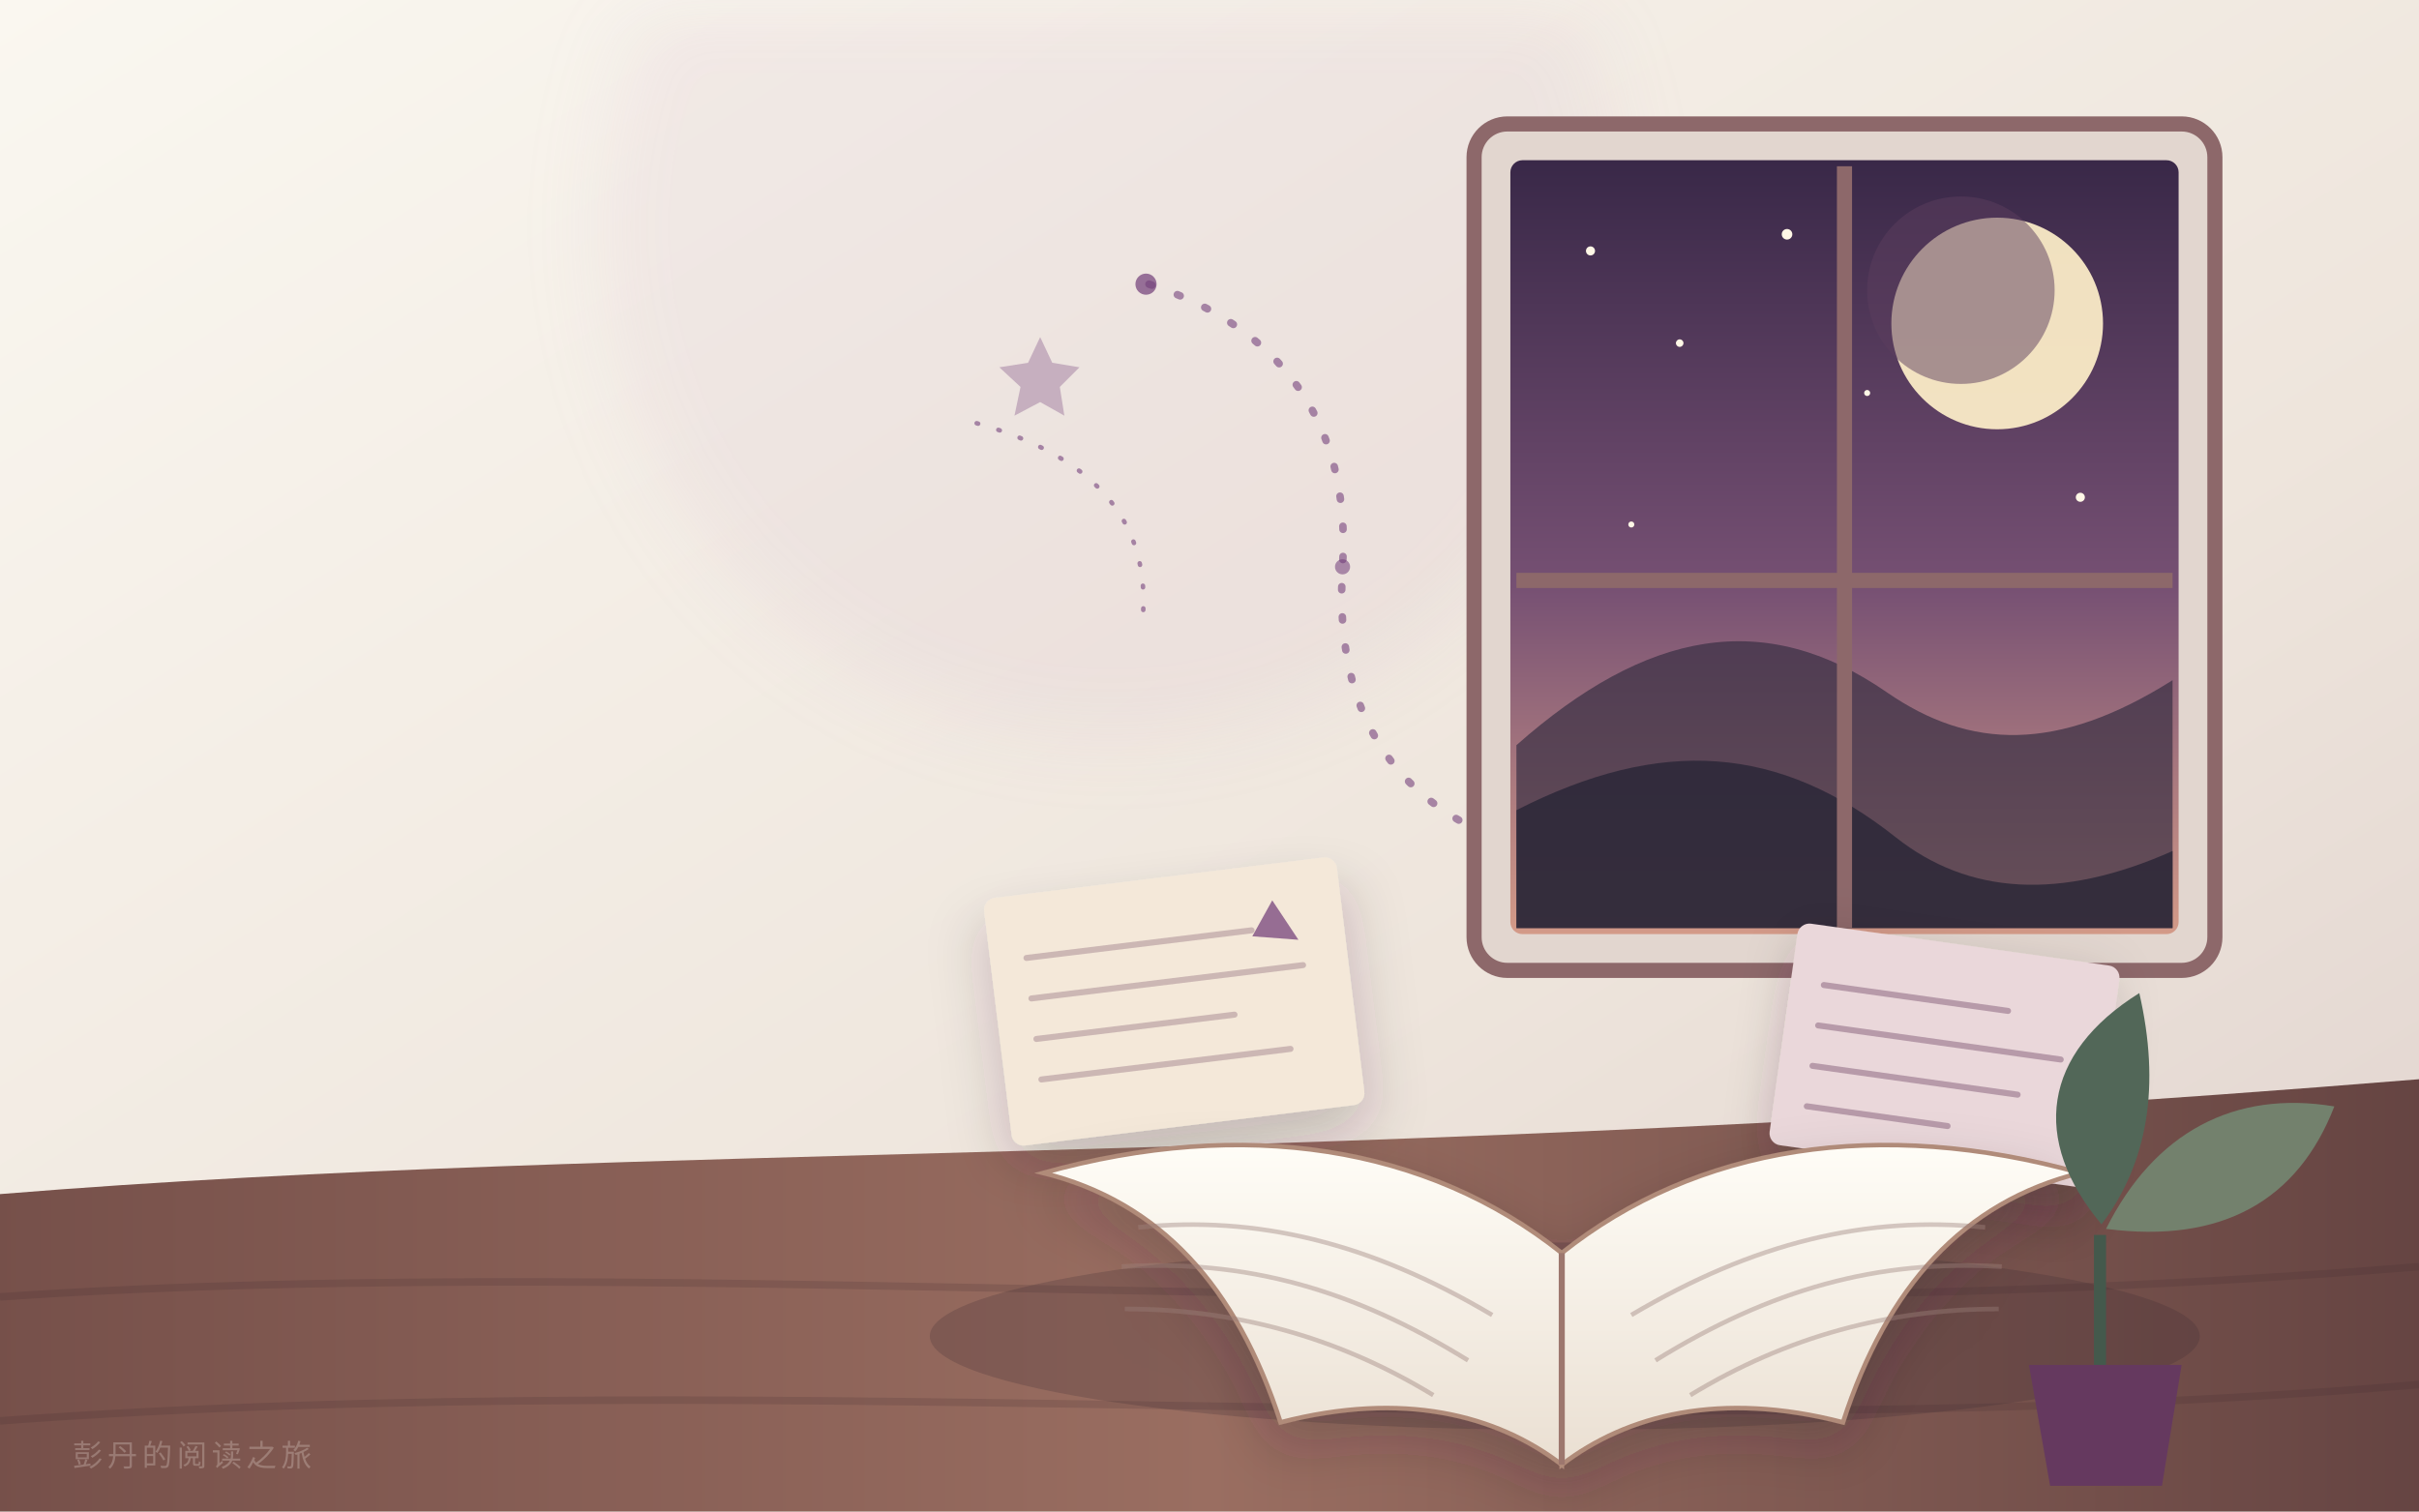
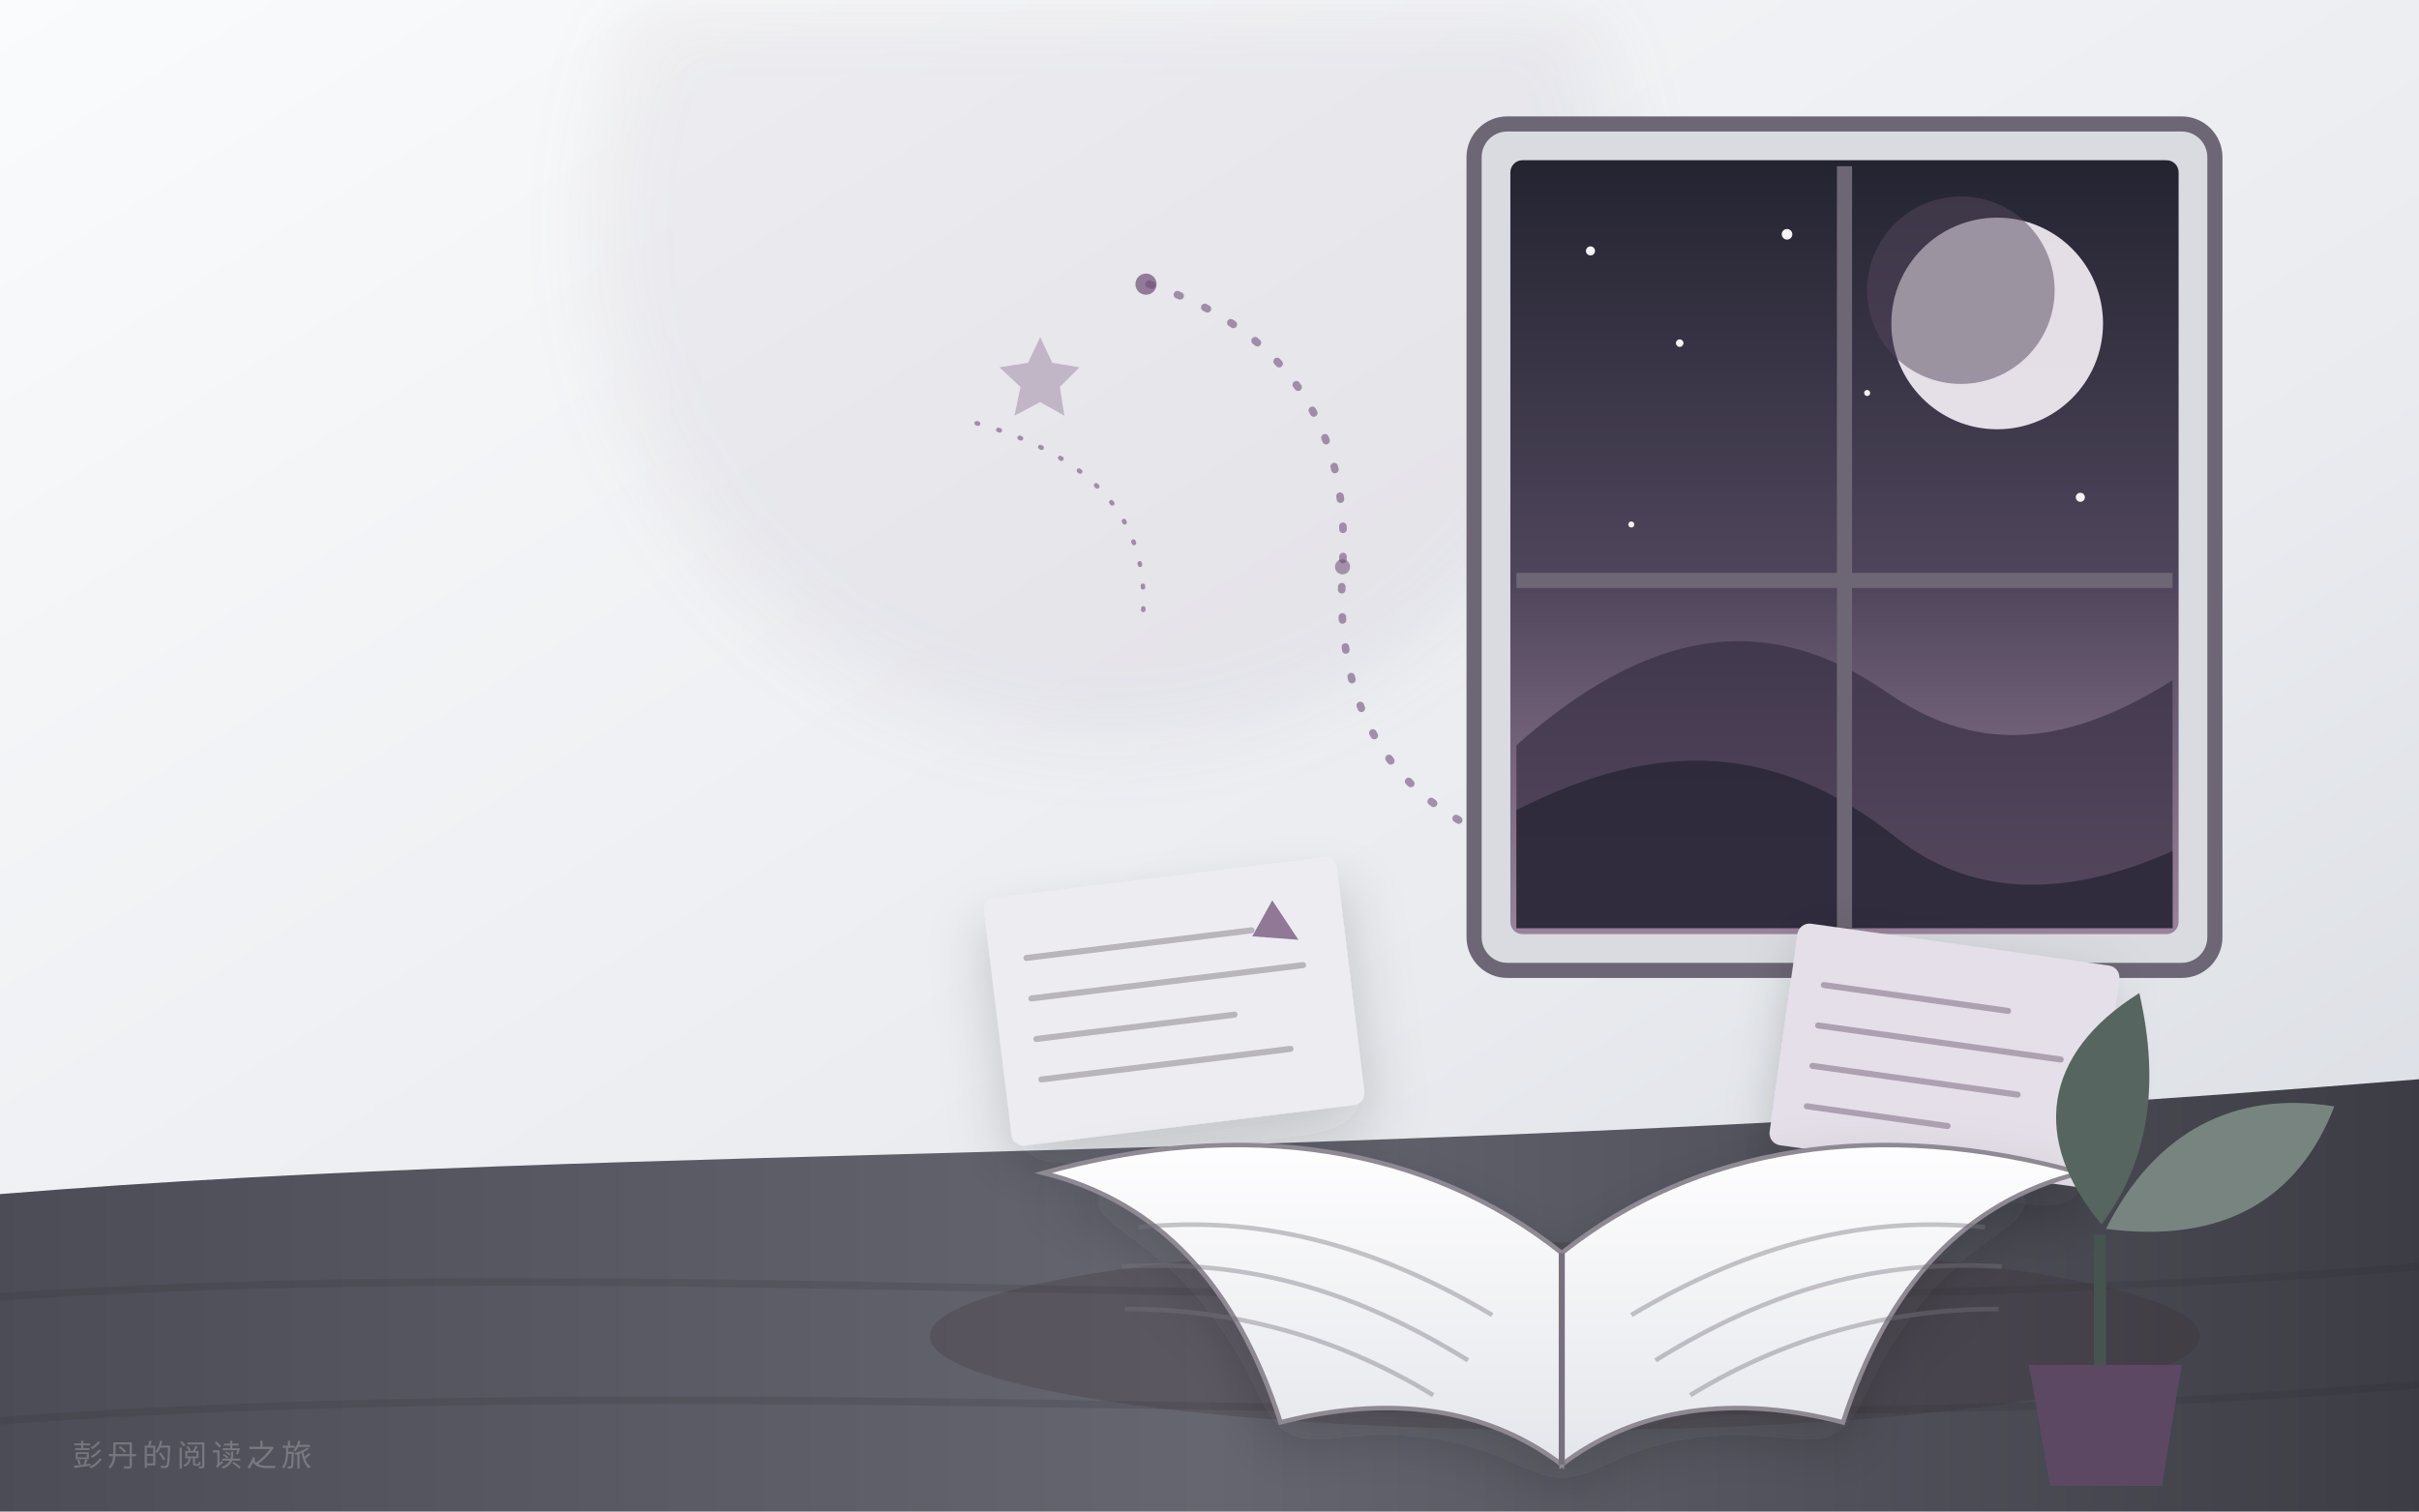
<svg xmlns="http://www.w3.org/2000/svg" viewBox="0 0 1600 1000" role="img" aria-labelledby="title desc">
  <defs>
    <linearGradient id="paper" x1="0" y1="0" x2="1" y2="1">
-       <stop stop-color="#faf7f0" />
-       <stop offset=".62" stop-color="#eee5dc" />
-       <stop offset="1" stop-color="#dfd1cd" />
+       <stop stop-color="#fafbfc" />
+       <stop offset=".62" stop-color="#e9ebef" />
+       <stop offset="1" stop-color="#d7dae1" />
    </linearGradient>
    <linearGradient id="dusk" x1="0" y1="0" x2="0" y2="1">
-       <stop stop-color="#392848" />
-       <stop offset=".55" stop-color="#765073" />
-       <stop offset="1" stop-color="#d39a88" />
+       <stop stop-color="#242431" />
+       <stop offset=".55" stop-color="#50465c" />
+       <stop offset="1" stop-color="#9a839b" />
    </linearGradient>
    <linearGradient id="desk" x1="0" y1="0" x2="1" y2="0">
-       <stop stop-color="#76504a" />
-       <stop offset=".5" stop-color="#9a6e61" />
-       <stop offset="1" stop-color="#654442" />
+       <stop stop-color="#4b4c55" />
+       <stop offset=".5" stop-color="#656670" />
+       <stop offset="1" stop-color="#3b3c44" />
    </linearGradient>
    <linearGradient id="page" x1="0" y1="0" x2="0" y2="1">
-       <stop stop-color="#fffdf7" />
-       <stop offset="1" stop-color="#eadfd2" />
+       <stop stop-color="#fefeff" />
+       <stop offset="1" stop-color="#e5e6eb" />
    </linearGradient>
    <filter id="blur">
      <feGaussianBlur stdDeviation="24" />
    </filter>
    <filter id="shadow" x="-30%" y="-30%" width="160%" height="170%">
-       <feDropShadow dx="0" dy="16" stdDeviation="18" flood-color="#39243f" flood-opacity=".22" />
+       <feDropShadow dx="0" dy="16" stdDeviation="18" flood-color="#20212a" flood-opacity=".18" />
    </filter>
  </defs>
  <rect width="1600" height="1000" fill="url(#paper)" />
-   <circle cx="735" cy="150" r="340" fill="#c5a0bd" opacity=".12" filter="url(#blur)" />
+   <circle cx="735" cy="150" r="340" fill="#8c7892" opacity=".09" filter="url(#blur)" />
  <path d="M0 790c430-35 876-17 1600-76v286H0Z" fill="url(#desk)" />
-   <path d="M0 858c470-32 1010 28 1600-20M0 940c520-38 1080 20 1600-24" fill="none" stroke="#3d292c" stroke-width="5" opacity=".18" />
+   <path d="M0 858c470-32 1010 28 1600-20M0 940c520-38 1080 20 1600-24" fill="none" stroke="#25262d" stroke-width="5" opacity=".16" />
  <g transform="translate(975 82)">
-     <rect width="490" height="560" rx="22" fill="#e2d6cf" stroke="#8d686a" stroke-width="10" />
+     <rect width="490" height="560" rx="22" fill="#d9dbe1" stroke="#6d6674" stroke-width="10" />
    <rect x="24" y="24" width="442" height="512" rx="8" fill="url(#dusk)" />
-     <circle cx="346" cy="132" r="70" fill="#fff0ca" opacity=".92" />
-     <circle cx="322" cy="110" r="62" fill="#5c3d5d" opacity=".5" />
-     <g fill="#fff7e6">
+     <circle cx="346" cy="132" r="70" fill="#f3eef5" opacity=".92" />
+     <circle cx="322" cy="110" r="62" fill="#54475c" opacity=".5" />
+     <g fill="#f5f3f7">
      <circle cx="77" cy="84" r="3" />
      <circle cx="136" cy="145" r="2.5" />
      <circle cx="207" cy="73" r="3.5" />
      <circle cx="260" cy="178" r="2" />
      <circle cx="401" cy="247" r="3" />
      <circle cx="104" cy="265" r="2" />
    </g>
    <path d="M28 411c86-76 164-91 245-35 55 38 113 40 189-8v164H28Z" fill="#362d42" opacity=".68" />
    <path d="M28 454c96-49 174-43 251 18 48 38 109 42 183 9v51H28Z" fill="#272435" opacity=".78" />
-     <path d="M245 28v504M28 302h434" fill="none" stroke="#8d686a" stroke-width="10" />
+     <path d="M245 28v504M28 302h434" fill="none" stroke="#6d6674" stroke-width="10" />
  </g>
-   <g fill="none" stroke="#713d78" stroke-linecap="round" opacity=".58">
+   <g fill="none" stroke="#6d4b75" stroke-linecap="round" opacity=".58">
    <path d="M760 188c86 28 134 91 128 187-5 82 23 139 83 171" stroke-width="5" stroke-dasharray="2 18" />
    <path d="M646 280c82 23 118 69 109 137" stroke-width="3" stroke-dasharray="1 14" />
  </g>
-   <g fill="#713d78">
+   <g fill="#6d4b75">
    <circle cx="758" cy="188" r="7" opacity=".7" />
    <circle cx="888" cy="375" r="5" opacity=".55" />
    <path d="m688 223 8 17 18 3-13 13 3 19-16-9-17 9 4-19-14-13 19-3Z" opacity=".32" />
  </g>
  <g transform="translate(650 595) rotate(-7)" filter="url(#shadow)">
-     <rect width="235" height="165" rx="8" fill="#f4e8d9" />
-     <path d="M24 42h150M24 69h181M24 96h132M24 123h166" stroke="#9c7c88" stroke-width="4" stroke-linecap="round" opacity=".45" />
-     <path d="m190 24 14 28-30-6Z" fill="#713d78" opacity=".72" />
+     <rect width="235" height="165" rx="8" fill="#ececf1" />
+     <path d="M24 42h150M24 69h181M24 96h132M24 123h166" stroke="#77717b" stroke-width="4" stroke-linecap="round" opacity=".45" />
+     <path d="m190 24 14 28-30-6Z" fill="#6d4b75" opacity=".72" />
  </g>
  <g transform="translate(1190 610) rotate(8)" filter="url(#shadow)">
-     <rect width="215" height="148" rx="8" fill="#ead7da" />
-     <path d="M22 39h123M22 66h162M22 93h137M22 120h94" stroke="#79536f" stroke-width="4" stroke-linecap="round" opacity=".46" />
+     <rect width="215" height="148" rx="8" fill="#e4dfe8" />
+     <path d="M22 39h123M22 66h162M22 93h137M22 120h94" stroke="#6b586f" stroke-width="4" stroke-linecap="round" opacity=".46" />
  </g>
  <ellipse cx="1035" cy="884" rx="420" ry="62" fill="#38282f" opacity=".23" />
  <g transform="translate(670 708)" filter="url(#shadow)">
-     <path d="M363 121C274 50 153 31 20 68c77 19 128 75 157 165 81-21 143-5 186 28Z" fill="url(#page)" stroke="#b08b79" stroke-width="3" />
-     <path d="M363 121c89-71 210-90 343-53-77 19-128 75-157 165-81-21-143-5-186 28Z" fill="url(#page)" stroke="#b08b79" stroke-width="3" />
-     <path d="M363 121v140" stroke="#9d776e" stroke-width="4" />
-     <g fill="none" stroke="#997d78" stroke-width="3" opacity=".4">
+     <path d="M363 121C274 50 153 31 20 68c77 19 128 75 157 165 81-21 143-5 186 28Z" fill="url(#page)" stroke="#8e8993" stroke-width="3" />
+     <path d="M363 121c89-71 210-90 343-53-77 19-128 75-157 165-81-21-143-5-186 28Z" fill="url(#page)" stroke="#8e8993" stroke-width="3" />
+     <path d="M363 121v140" stroke="#77717f" stroke-width="4" />
+     <g fill="none" stroke="#73717b" stroke-width="3" opacity=".4">
      <path d="M83 104c78-8 153 10 234 58M72 130c82-5 153 15 229 62M74 158c72 0 140 18 204 57" />
      <path d="M643 104c-78-8-153 10-234 58M654 130c-82-5-153 15-229 62M652 158c-72 0-140 18-204 57" />
    </g>
  </g>
  <g transform="translate(1338 725)">
-     <path d="M52 85C5 29 13-28 77-68c14 61 6 112-25 153Z" fill="#526758" />
-     <path d="M55 88c32-64 85-92 151-81-24 62-74 91-151 81Z" fill="#73816d" />
-     <path d="M51 92v104" stroke="#44594c" stroke-width="8" />
-     <path d="M4 178h101L92 258H18Z" fill="#65395f" />
+     <path d="M52 85C5 29 13-28 77-68c14 61 6 112-25 153Z" fill="#56655f" />
+     <path d="M55 88c32-64 85-92 151-81-24 62-74 91-151 81Z" fill="#78847f" />
+     <path d="M51 92v104" stroke="#46544f" stroke-width="8" />
+     <path d="M4 178h101L92 258H18Z" fill="#5c4862" />
  </g>
-   <text x="48" y="970" fill="#f7eee6" font-family="PingFang SC, Microsoft YaHei, sans-serif" font-size="20" letter-spacing="3" opacity=".25">彭丹的阅读之旅</text>
+   <text x="48" y="970" fill="#eceef2" font-family="PingFang SC, Microsoft YaHei, sans-serif" font-size="20" letter-spacing="3" opacity=".25">彭丹的阅读之旅</text>
</svg>
